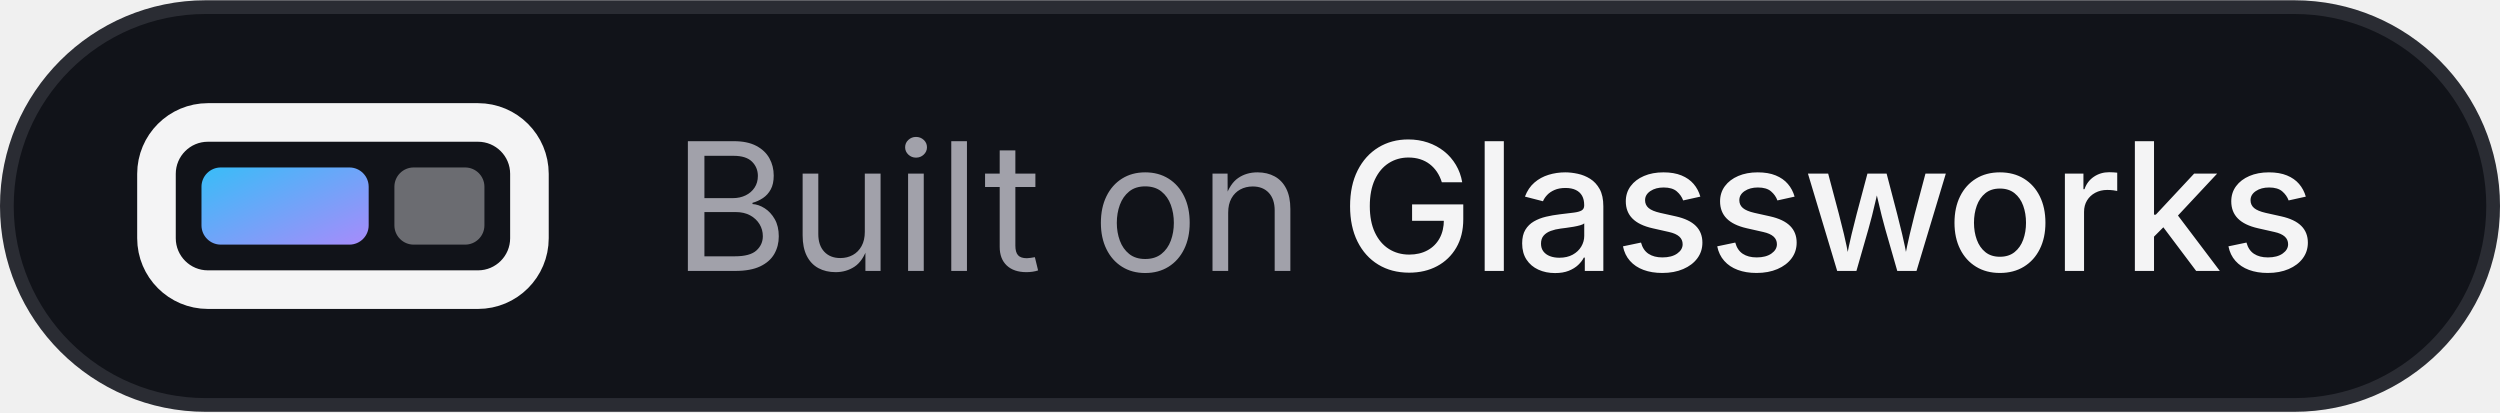
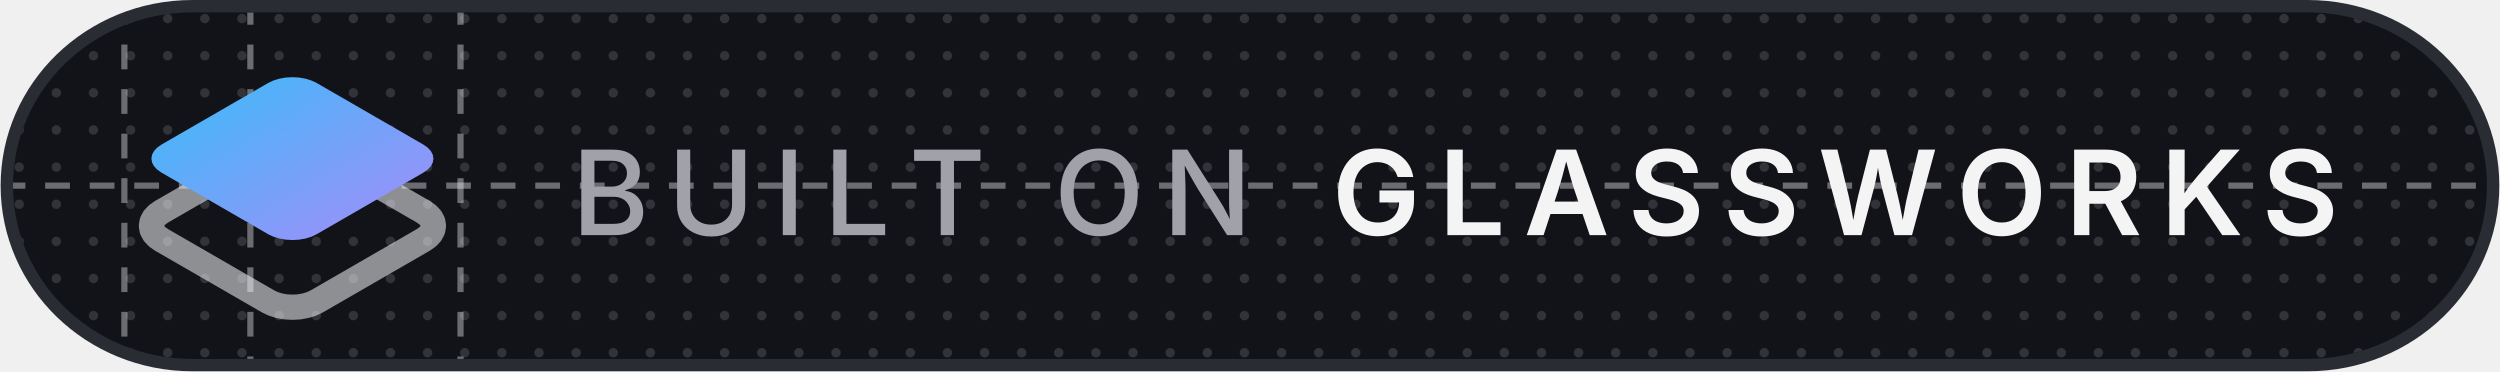
- <svg xmlns="http://www.w3.org/2000/svg" role="img" aria-label="Built on Glassworks" viewBox="0 0 182.24 30.00" width="182" height="30">
+ <svg xmlns="http://www.w3.org/2000/svg" role="img" aria-label="Built on Glassworks" viewBox="0 0 201.9 30" width="202" height="30">
  <defs>
    <linearGradient id="lit" x1="0" y1="0" x2="1" y2="1">
      <stop offset="0" stop-color="#38bdf8" />
      <stop offset="1" stop-color="#a78bfa" />
    </linearGradient>
+     <linearGradient id="litH" x1="0" y1="0" x2="1" y2="0">
+       <stop offset="0" stop-color="#38bdf8" />
+       <stop offset="1" stop-color="#a78bfa" />
+     </linearGradient>
+     <linearGradient id="ember" x1="0" y1="0" x2="1" y2="1">
+       <stop offset="0" stop-color="#fdba74" />
+       <stop offset="1" stop-color="#f43f5e" />
+     </linearGradient>
+     <linearGradient id="emberH" x1="0" y1="0" x2="1" y2="0">
+       <stop offset="0" stop-color="#fdba74" />
+       <stop offset="1" stop-color="#f43f5e" />
+     </linearGradient>
+     <pattern id="dot" width="3" height="3" patternUnits="userSpaceOnUse">
+       <circle cx="1.5" cy="1.5" r=".38" fill="#ffffff" fill-opacity=".14" />
+     </pattern>
+     <pattern id="dotL" width="9" height="9" patternUnits="userSpaceOnUse">
+       <circle cx="4.5" cy="4.5" r=".9" fill="#ffffff" fill-opacity=".09" />
+     </pattern>
+     <radialGradient id="haze" cx=".5" cy="0" r=".9">
+       <stop offset="0" stop-color="#ffffff" stop-opacity=".06" />
+       <stop offset="1" stop-color="#ffffff" stop-opacity="0" />
+     </radialGradient>
+     <radialGradient id="litHaze" cx=".1" cy=".5" r=".7">
+       <stop offset="0" stop-color="#38bdf8" stop-opacity=".22" />
+       <stop offset=".6" stop-color="#a78bfa" stop-opacity=".06" />
+       <stop offset="1" stop-color="#a78bfa" stop-opacity="0" />
+     </radialGradient>
+     <radialGradient id="emberHaze" cx=".05" cy="1" r=".8">
+       <stop offset="0" stop-color="#f43f5e" stop-opacity=".2" />
+       <stop offset=".6" stop-color="#fdba74" stop-opacity=".05" />
+       <stop offset="1" stop-color="#fdba74" stop-opacity="0" />
+     </radialGradient>
+     <filter id="softL" x="-50%" y="-50%" width="200%" height="200%">
+       <feGaussianBlur stdDeviation="8" />
+     </filter>
  </defs>
-   <rect x=".5" y=".5" width="181.24" height="29.00" rx="14.50" fill="#111319" stroke="#2a2c33" />
-   <g transform="translate(10.00 7.50) scale(0.9375)">
-     <rect x="1.5" y="1.5" width="29" height="13" rx="4" fill="none" stroke="#f4f4f5" stroke-width="3" />
-     <rect x="5" y="5" width="13" height="6" rx="1.5" fill="url(#lit)" />
-     <rect x="20" y="5" width="7" height="6" rx="1.5" fill="#f4f4f5" fill-opacity=".4" />
+   <clipPath id="clip">
+     <rect x="1" y="1" width="199.896" height="28" rx="14.5" />
+   </clipPath>
+   <rect x=".5" y=".5" width="200.896" height="29" rx="15" fill="#111319" />
+   <g clip-path="url(#clip)">
+     <rect width="201.896" height="30" fill="url(#dot)" />
+     <path d="M10.00 0V30M20.18 0V30M37.16 0V30" stroke="#f4f4f5" stroke-opacity="0.4" stroke-width="0.5" stroke-dasharray="2 1.6" fill="none" />
+     <path d="M0 15H201.90" stroke="#f4f4f5" stroke-opacity="0.4" stroke-width="0.5" stroke-dasharray="2 1.6" fill="none" />
+     <g transform="translate(10.00 1.5) scale(0.2263)">
+       <path d="M106.77 69.00L108.29 70.07L109.42 71.29L110.12 72.62L110.35 74.00L110.12 75.38L109.42 76.71L108.29 77.93L106.77 79.00L68.66 101.00L66.80 101.88L64.69 102.53L62.39 102.94L60.00 103.07L57.61 102.94L55.31 102.53L53.20 101.88L51.34 101.00L13.23 79.00L11.71 77.93L10.58 76.71L9.88 75.38L9.65 74.00L9.88 72.62L10.58 71.29L11.71 70.07L13.23 69.00L51.34 47.00L53.20 46.12L55.31 45.47L57.61 45.06L60.00 44.93L62.39 45.06L64.69 45.47L66.80 46.12L68.66 47.00Z" fill="none" stroke="#f4f4f5" stroke-opacity="0.55" stroke-width="9" stroke-linejoin="round" />
+       <path d="M106.77 45.00L108.29 46.07L109.42 47.29L110.12 48.62L110.35 50.00L110.12 51.38L109.42 52.71L108.29 53.93L106.77 55.00L68.66 77.00L66.80 77.88L64.69 78.53L62.39 78.94L60.00 79.07L57.61 78.94L55.31 78.53L53.20 77.88L51.34 77.00L13.23 55.00L11.71 53.93L10.58 52.71L9.88 51.38L9.65 50.00L9.88 48.62L10.58 47.29L11.71 46.07L13.23 45.00L51.34 23.00L53.20 22.12L55.31 21.47L57.61 21.06L60.00 20.93L62.39 21.06L64.69 21.47L66.80 22.12L68.66 23.00Z" fill="url(#lit)" />
+     </g>
+     <path d="M49.58 19.00L46.92 19.00L46.92 12.09L49.47 12.09Q50.21 12.09 50.69 12.33Q51.17 12.57 51.41 12.98Q51.65 13.39 51.65 13.90L51.65 13.90Q51.65 14.33 51.49 14.63Q51.33 14.92 51.06 15.10Q50.80 15.28 50.48 15.36L50.48 15.36L50.48 15.43Q50.83 15.45 51.15 15.65Q51.48 15.86 51.70 16.23Q51.92 16.61 51.92 17.14L51.92 17.14Q51.92 17.66 51.67 18.09Q51.42 18.51 50.90 18.75Q50.39 19.00 49.58 19.00L49.58 19.00ZM47.98 15.90L47.98 18.09L49.48 18.09Q50.22 18.09 50.54 17.80Q50.87 17.52 50.87 17.09L50.87 17.09Q50.87 16.75 50.70 16.49Q50.54 16.22 50.24 16.06Q49.93 15.90 49.52 15.90L49.52 15.90L47.98 15.90ZM47.98 12.99L47.98 15.08L49.37 15.08Q49.72 15.08 50.00 14.95Q50.28 14.81 50.44 14.57Q50.61 14.32 50.61 13.99L50.61 13.99Q50.61 13.56 50.31 13.28Q50.01 12.99 49.40 12.99L49.40 12.99L47.98 12.99ZM57.42 19.11L57.42 19.11Q56.59 19.11 55.97 18.79Q55.34 18.47 55.00 17.91Q54.66 17.35 54.66 16.63L54.66 16.63L54.66 12.09L55.72 12.09L55.72 16.54Q55.72 17.01 55.93 17.37Q56.13 17.73 56.51 17.94Q56.89 18.15 57.42 18.15L57.42 18.15Q57.94 18.15 58.32 17.94Q58.69 17.73 58.90 17.37Q59.10 17.01 59.10 16.54L59.10 16.54L59.10 12.09L60.16 12.09L60.16 16.63Q60.16 17.35 59.82 17.91Q59.48 18.47 58.86 18.79Q58.24 19.11 57.42 19.11ZM63.20 12.09L64.25 12.09L64.25 19.00L63.20 19.00L63.20 12.09ZM71.47 19.00L67.28 19.00L67.28 12.09L68.34 12.09L68.34 18.09L71.47 18.09L71.47 19.00ZM75.96 13.00L73.81 13.00L73.81 12.09L79.17 12.09L79.17 13.00L77.03 13.00L77.03 19.00L75.96 19.00L75.96 13.00ZM88.77 19.09L88.77 19.09Q87.88 19.09 87.17 18.67Q86.46 18.24 86.05 17.45Q85.65 16.65 85.65 15.55L85.65 15.55Q85.65 14.44 86.05 13.64Q86.46 12.85 87.17 12.42Q87.88 12.00 88.77 12.00L88.77 12.00Q89.67 12.00 90.37 12.42Q91.07 12.85 91.48 13.64Q91.88 14.44 91.88 15.55L91.88 15.55Q91.88 16.65 91.48 17.45Q91.07 18.24 90.37 18.67Q89.67 19.09 88.77 19.09ZM88.77 18.13L88.77 18.13Q89.36 18.13 89.83 17.83Q90.29 17.54 90.56 16.96Q90.83 16.38 90.83 15.55L90.83 15.55Q90.83 14.70 90.56 14.13Q90.29 13.55 89.83 13.26Q89.36 12.96 88.77 12.96L88.77 12.96Q88.18 12.96 87.71 13.26Q87.24 13.55 86.97 14.13Q86.70 14.71 86.70 15.55L86.70 15.55Q86.70 16.38 86.97 16.96Q87.24 17.53 87.71 17.83Q88.18 18.13 88.77 18.13ZM95.74 19.00L94.67 19.00L94.67 12.09L95.89 12.09L98.49 16.20Q98.62 16.41 98.79 16.69Q98.95 16.97 99.13 17.33L99.13 17.33Q99.23 17.52 99.32 17.72L99.32 17.72Q99.31 17.52 99.30 17.32L99.30 17.32Q99.27 16.93 99.26 16.59Q99.26 16.25 99.26 16.02L99.26 16.02L99.26 12.09L100.33 12.09L100.33 19.00L99.10 19.00L96.77 15.32Q96.58 15.02 96.41 14.71Q96.23 14.41 96.01 14.00L96.01 14.00Q95.86 13.73 95.67 13.37L95.67 13.37Q95.68 13.69 95.70 13.98L95.70 13.98Q95.72 14.43 95.73 14.77Q95.74 15.11 95.74 15.31L95.74 15.31L95.74 19.00Z" fill="#a1a1aa" />
+     <path d="M111.27 19.09L111.27 19.09Q110.32 19.09 109.60 18.66Q108.88 18.23 108.47 17.44Q108.07 16.64 108.07 15.55L108.07 15.55Q108.07 14.44 108.49 13.64Q108.90 12.84 109.61 12.42Q110.33 12.00 111.23 12.00L111.23 12.00Q111.80 12.00 112.30 12.16Q112.79 12.33 113.18 12.64Q113.57 12.95 113.82 13.37Q114.06 13.79 114.14 14.30L114.14 14.30L112.88 14.30Q112.79 14.02 112.65 13.80Q112.50 13.58 112.29 13.42Q112.09 13.27 111.83 13.19Q111.56 13.10 111.25 13.10L111.25 13.10Q110.69 13.10 110.25 13.39Q109.81 13.67 109.56 14.21Q109.31 14.76 109.31 15.54L109.31 15.54Q109.31 16.32 109.56 16.87Q109.81 17.41 110.25 17.70Q110.70 17.98 111.28 17.98L111.28 17.98Q111.80 17.98 112.19 17.78Q112.58 17.58 112.79 17.20L112.79 17.20Q112.99 16.84 113.00 16.36L113.00 16.36L111.41 16.36L111.41 15.39L114.20 15.39L114.20 16.22Q114.20 17.10 113.82 17.75Q113.45 18.40 112.79 18.74Q112.12 19.09 111.27 19.09ZM121.19 19.00L116.90 19.00L116.90 12.09L118.14 12.09L118.14 17.96L121.19 17.96L121.19 19.00ZM124.67 19.00L123.31 19.00L125.72 12.09L127.30 12.09L129.76 19.00L128.40 19.00L127.82 17.29L125.23 17.29L124.67 19.00ZM125.56 16.29L127.48 16.29L127.18 15.41Q126.99 14.85 126.80 14.15L126.80 14.15Q126.66 13.65 126.50 13.05L126.50 13.05Q126.35 13.66 126.21 14.16L126.21 14.16Q126.02 14.87 125.85 15.41L125.85 15.41L125.56 16.29ZM134.61 19.11L134.61 19.11Q133.81 19.11 133.22 18.86Q132.63 18.61 132.29 18.13Q131.96 17.65 131.93 16.97L131.93 16.97L133.15 16.97Q133.18 17.33 133.38 17.57Q133.57 17.81 133.89 17.93Q134.21 18.05 134.60 18.05L134.60 18.05Q135.01 18.05 135.33 17.92Q135.64 17.80 135.81 17.57Q135.99 17.35 135.99 17.05L135.99 17.05Q135.99 16.78 135.84 16.61Q135.68 16.43 135.40 16.31Q135.12 16.18 134.74 16.09L134.74 16.09L133.96 15.89Q133.09 15.66 132.61 15.21Q132.12 14.76 132.12 14.03L132.12 14.03Q132.12 13.42 132.45 12.96Q132.78 12.50 133.35 12.25Q133.92 12.00 134.65 12.00L134.65 12.00Q135.38 12.00 135.94 12.25Q136.50 12.51 136.81 12.96Q137.12 13.41 137.14 13.98L137.14 13.98L135.94 13.98Q135.89 13.54 135.54 13.29Q135.19 13.05 134.63 13.05L134.63 13.05Q134.24 13.05 133.96 13.17Q133.68 13.29 133.53 13.49Q133.37 13.69 133.37 13.96L133.37 13.96Q133.37 14.25 133.55 14.43Q133.73 14.62 134.00 14.73Q134.27 14.84 134.55 14.91L134.55 14.91L135.20 15.08Q135.58 15.17 135.94 15.32Q136.31 15.47 136.60 15.71Q136.89 15.94 137.06 16.28Q137.23 16.61 137.23 17.06L137.23 17.06Q137.23 17.67 136.92 18.13Q136.61 18.59 136.02 18.85Q135.44 19.11 134.61 19.11ZM142.29 19.11L142.29 19.11Q141.49 19.11 140.90 18.86Q140.31 18.61 139.97 18.13Q139.64 17.65 139.61 16.97L139.61 16.97L140.83 16.97Q140.86 17.33 141.06 17.57Q141.25 17.81 141.57 17.93Q141.89 18.05 142.28 18.05L142.28 18.05Q142.69 18.05 143.00 17.92Q143.32 17.80 143.49 17.57Q143.67 17.35 143.67 17.05L143.67 17.05Q143.67 16.78 143.51 16.61Q143.36 16.43 143.08 16.31Q142.80 16.18 142.42 16.09L142.42 16.09L141.64 15.89Q140.77 15.66 140.29 15.21Q139.80 14.76 139.80 14.03L139.80 14.03Q139.80 13.42 140.13 12.96Q140.46 12.50 141.03 12.25Q141.60 12.00 142.32 12.00L142.32 12.00Q143.06 12.00 143.62 12.25Q144.18 12.51 144.49 12.96Q144.80 13.41 144.82 13.98L144.82 13.98L143.61 13.98Q143.57 13.54 143.22 13.29Q142.87 13.05 142.31 13.05L142.31 13.05Q141.92 13.05 141.64 13.17Q141.35 13.29 141.20 13.49Q141.05 13.69 141.05 13.96L141.05 13.96Q141.05 14.25 141.23 14.43Q141.41 14.62 141.68 14.73Q141.95 14.84 142.23 14.91L142.23 14.91L142.88 15.08Q143.26 15.17 143.62 15.32Q143.98 15.47 144.27 15.71Q144.56 15.94 144.74 16.28Q144.91 16.61 144.91 17.06L144.91 17.06Q144.91 17.67 144.60 18.13Q144.29 18.59 143.70 18.85Q143.12 19.11 142.29 19.11ZM150.36 19.00L148.95 19.00L147.08 12.09L148.41 12.09L149.31 15.77Q149.40 16.17 149.49 16.61Q149.57 17.05 149.65 17.49L149.65 17.49Q149.67 17.64 149.69 17.79L149.69 17.79Q149.72 17.64 149.75 17.49L149.75 17.49Q149.83 17.05 149.91 16.61Q150.00 16.17 150.10 15.77L150.10 15.77L151.04 12.09L152.35 12.09L153.28 15.77Q153.38 16.17 153.47 16.61Q153.56 17.05 153.64 17.49L153.64 17.49Q153.66 17.64 153.69 17.78L153.69 17.78Q153.71 17.64 153.74 17.49L153.74 17.49Q153.82 17.05 153.90 16.61Q153.98 16.17 154.08 15.77L154.08 15.77L154.97 12.09L156.31 12.09L154.44 19.00L153.02 19.00L152.01 15.18Q151.87 14.65 151.77 14.02L151.77 14.02Q151.73 13.79 151.69 13.54L151.69 13.54Q151.65 13.77 151.62 13.99L151.62 13.99Q151.52 14.60 151.37 15.18L151.37 15.18L150.36 19.00ZM161.69 19.09L161.69 19.09Q160.79 19.09 160.07 18.67Q159.35 18.25 158.93 17.46Q158.52 16.66 158.52 15.55L158.52 15.55Q158.52 14.43 158.93 13.64Q159.35 12.84 160.07 12.42Q160.79 12.00 161.69 12.00L161.69 12.00Q162.60 12.00 163.32 12.42Q164.03 12.84 164.45 13.64Q164.86 14.43 164.86 15.55L164.86 15.55Q164.86 16.66 164.45 17.46Q164.03 18.25 163.32 18.67Q162.60 19.09 161.69 19.09ZM161.69 17.98L161.69 17.98Q162.26 17.98 162.69 17.70Q163.12 17.42 163.37 16.88Q163.61 16.33 163.61 15.55L163.61 15.55Q163.61 14.76 163.37 14.21Q163.12 13.67 162.69 13.38Q162.26 13.10 161.69 13.10L161.69 13.10Q161.13 13.10 160.69 13.39Q160.26 13.67 160.01 14.22Q159.76 14.76 159.76 15.55L159.76 15.55Q159.76 16.33 160.01 16.88Q160.26 17.42 160.69 17.70Q161.13 17.98 161.69 17.98ZM168.77 19.00L167.54 19.00L167.54 12.09L170.12 12.09Q170.91 12.09 171.46 12.37Q172.00 12.65 172.28 13.14Q172.56 13.64 172.56 14.30Q172.56 14.96 172.27 15.45Q171.99 15.93 171.45 16.20L171.45 16.20Q171.38 16.23 171.31 16.26L171.31 16.26L172.81 19.00L171.42 19.00L170.06 16.46L168.77 16.46L168.77 19.00ZM168.77 13.13L168.77 15.44L169.94 15.44Q170.41 15.44 170.70 15.31Q171.00 15.17 171.14 14.92Q171.29 14.66 171.29 14.30L171.29 14.30Q171.29 13.93 171.14 13.67Q171.00 13.41 170.70 13.27Q170.40 13.13 169.93 13.13L169.93 13.13L168.77 13.13ZM176.47 19.00L175.23 19.00L175.23 12.09L176.47 12.09L176.47 14.14L176.45 15.62Q176.51 15.53 176.57 15.44L176.57 15.44Q176.78 15.13 177.03 14.82Q177.27 14.51 177.57 14.16L177.57 14.16L179.38 12.09L180.92 12.09L178.27 15.08L180.97 19.00L179.51 19.00L177.41 15.90L176.47 16.92L176.47 19.00ZM185.84 19.11L185.84 19.11Q185.04 19.11 184.45 18.86Q183.85 18.61 183.52 18.13Q183.19 17.65 183.16 16.97L183.16 16.97L184.38 16.97Q184.41 17.33 184.61 17.57Q184.80 17.81 185.12 17.93Q185.44 18.05 185.83 18.05L185.83 18.05Q186.24 18.05 186.55 17.92Q186.86 17.80 187.04 17.57Q187.22 17.35 187.22 17.05L187.22 17.05Q187.22 16.78 187.06 16.61Q186.91 16.43 186.63 16.31Q186.34 16.18 185.97 16.09L185.97 16.09L185.18 15.89Q184.32 15.66 183.83 15.21Q183.35 14.76 183.35 14.03L183.35 14.03Q183.35 13.42 183.68 12.96Q184.01 12.50 184.58 12.25Q185.15 12.00 185.87 12.00L185.87 12.00Q186.61 12.00 187.17 12.25Q187.72 12.51 188.04 12.96Q188.35 13.41 188.36 13.98L188.36 13.98L187.16 13.98Q187.11 13.54 186.76 13.29Q186.41 13.05 185.85 13.05L185.85 13.05Q185.46 13.05 185.18 13.17Q184.90 13.29 184.75 13.49Q184.60 13.69 184.60 13.96L184.60 13.96Q184.60 14.25 184.78 14.43Q184.96 14.62 185.23 14.73Q185.50 14.84 185.78 14.91L185.78 14.91L186.42 15.08Q186.81 15.17 187.17 15.32Q187.53 15.47 187.82 15.71Q188.11 15.94 188.28 16.28Q188.46 16.61 188.46 17.06L188.46 17.06Q188.46 17.67 188.14 18.13Q187.83 18.59 187.25 18.85Q186.66 19.11 185.84 19.11Z" fill="#f4f4f5" />
  </g>
-   <path transform="translate(49.00 19.73)" d="M1.143 0.0V-9.458H4.494Q5.484 -9.458 6.129 -9.118Q6.773 -8.779 7.087 -8.211Q7.401 -7.643 7.401 -6.951Q7.401 -6.341 7.186 -5.945Q6.97 -5.548 6.617 -5.313Q6.265 -5.078 5.853 -4.964V-4.875Q6.297 -4.85 6.738 -4.57Q7.179 -4.291 7.474 -3.777Q7.77 -3.263 7.77 -2.52Q7.77 -1.809 7.443 -1.238Q7.116 -0.667 6.417 -0.333Q5.719 0.0 4.602 0.0ZM2.349 -1.066H4.57Q5.675 -1.066 6.141 -1.492Q6.608 -1.917 6.608 -2.533Q6.608 -3.009 6.367 -3.409Q6.125 -3.809 5.684 -4.05Q5.243 -4.291 4.634 -4.291H2.349ZM2.349 -5.307H4.431Q4.938 -5.307 5.351 -5.507Q5.764 -5.707 6.005 -6.072Q6.246 -6.437 6.246 -6.925Q6.246 -7.541 5.818 -7.966Q5.389 -8.392 4.469 -8.392H2.349ZM11.915 0.089Q11.197 0.089 10.655 -0.206Q10.112 -0.501 9.81 -1.098Q9.509 -1.695 9.509 -2.59V-7.097H10.651V-2.685Q10.651 -1.866 11.083 -1.403Q11.515 -0.939 12.257 -0.939Q12.765 -0.939 13.168 -1.162Q13.571 -1.384 13.806 -1.812Q14.041 -2.241 14.041 -2.844V-7.097H15.19V0.0H14.085V-1.72H14.238Q13.908 -0.724 13.302 -0.317Q12.695 0.089 11.915 0.089ZM17.196 0.0V-7.097H18.338V0.0ZM17.773 -8.258Q17.45 -8.258 17.215 -8.48Q16.98 -8.703 16.98 -9.014Q16.98 -9.331 17.215 -9.55Q17.45 -9.769 17.773 -9.769Q18.104 -9.769 18.338 -9.55Q18.573 -9.331 18.573 -9.014Q18.573 -8.703 18.338 -8.48Q18.104 -8.258 17.773 -8.258ZM21.487 -9.458V0.0H20.344V-9.458ZM26.476 -7.097V-6.119H22.807V-7.097ZM23.874 -8.785H25.016V-1.841Q25.016 -1.365 25.21 -1.146Q25.403 -0.927 25.854 -0.927Q25.962 -0.927 26.13 -0.952Q26.298 -0.978 26.438 -1.003L26.673 -0.038Q26.495 0.025 26.27 0.057Q26.044 0.089 25.822 0.089Q24.902 0.089 24.388 -0.397Q23.874 -0.882 23.874 -1.752ZM34.48 0.152Q33.516 0.152 32.789 -0.305Q32.062 -0.762 31.656 -1.587Q31.25 -2.412 31.25 -3.504Q31.25 -4.615 31.656 -5.443Q32.062 -6.271 32.789 -6.729Q33.516 -7.186 34.48 -7.186Q35.452 -7.186 36.182 -6.729Q36.912 -6.271 37.318 -5.443Q37.724 -4.615 37.724 -3.504Q37.724 -2.412 37.318 -1.587Q36.912 -0.762 36.182 -0.305Q35.452 0.152 34.48 0.152ZM34.48 -0.87Q35.198 -0.87 35.661 -1.238Q36.125 -1.606 36.347 -2.206Q36.569 -2.806 36.569 -3.504Q36.569 -4.208 36.347 -4.815Q36.125 -5.421 35.661 -5.792Q35.198 -6.164 34.48 -6.164Q33.77 -6.164 33.312 -5.792Q32.855 -5.421 32.633 -4.818Q32.411 -4.215 32.411 -3.504Q32.411 -2.806 32.633 -2.206Q32.855 -1.606 33.312 -1.238Q33.77 -0.87 34.48 -0.87ZM40.53 -4.253V0.0H39.387V-7.097H40.485L40.492 -5.376H40.333Q40.657 -6.36 41.257 -6.773Q41.856 -7.186 42.663 -7.186Q43.38 -7.186 43.919 -6.89Q44.459 -6.595 44.76 -6.002Q45.062 -5.408 45.062 -4.507V0.0H43.919V-4.412Q43.919 -5.23 43.491 -5.694Q43.062 -6.157 42.32 -6.157Q41.812 -6.157 41.406 -5.935Q41 -5.713 40.765 -5.288Q40.53 -4.862 40.53 -4.253Z" fill="#a1a1aa" />
-   <path transform="translate(97.70 19.73)" d="M5.021 0.127Q3.737 0.127 2.768 -0.463Q1.8 -1.053 1.257 -2.141Q0.715 -3.229 0.715 -4.72Q0.715 -6.235 1.265 -7.324Q1.815 -8.412 2.773 -8.999Q3.732 -9.585 4.956 -9.585Q5.721 -9.585 6.384 -9.36Q7.048 -9.135 7.57 -8.718Q8.092 -8.301 8.431 -7.728Q8.771 -7.155 8.889 -6.465H7.403Q7.273 -6.883 7.051 -7.214Q6.83 -7.545 6.522 -7.782Q6.214 -8.019 5.825 -8.143Q5.437 -8.267 4.97 -8.267Q4.173 -8.267 3.534 -7.86Q2.895 -7.453 2.524 -6.664Q2.153 -5.874 2.153 -4.727Q2.153 -3.589 2.525 -2.8Q2.897 -2.012 3.544 -1.602Q4.192 -1.191 5.025 -1.191Q5.786 -1.191 6.356 -1.501Q6.926 -1.81 7.24 -2.379Q7.553 -2.948 7.553 -3.723L7.93 -3.656H5.235V-4.849H8.967V-3.765Q8.967 -2.569 8.457 -1.696Q7.948 -0.823 7.059 -0.348Q6.17 0.127 5.021 0.127ZM11.923 -9.458V0.0H10.527V-9.458ZM15.658 0.156Q14.984 0.156 14.44 -0.093Q13.895 -0.342 13.577 -0.825Q13.259 -1.308 13.259 -2.007Q13.259 -2.612 13.492 -2.999Q13.726 -3.385 14.12 -3.612Q14.515 -3.839 15.001 -3.953Q15.487 -4.067 15.992 -4.126Q16.62 -4.202 17.012 -4.25Q17.405 -4.298 17.593 -4.409Q17.781 -4.519 17.781 -4.769V-4.805Q17.781 -5.203 17.628 -5.478Q17.474 -5.753 17.172 -5.9Q16.869 -6.048 16.419 -6.048Q15.959 -6.048 15.627 -5.905Q15.295 -5.762 15.086 -5.542Q14.878 -5.322 14.776 -5.08L13.462 -5.418Q13.704 -6.056 14.155 -6.443Q14.606 -6.831 15.189 -7.008Q15.772 -7.186 16.399 -7.186Q16.827 -7.186 17.309 -7.083Q17.792 -6.981 18.216 -6.716Q18.641 -6.45 18.909 -5.966Q19.177 -5.481 19.177 -4.711V0.0H17.826V-0.972H17.754Q17.617 -0.697 17.344 -0.437Q17.071 -0.177 16.653 -0.01Q16.236 0.156 15.658 0.156ZM15.968 -0.962Q16.541 -0.962 16.947 -1.187Q17.352 -1.411 17.569 -1.777Q17.785 -2.143 17.785 -2.555V-3.467Q17.71 -3.393 17.496 -3.331Q17.283 -3.27 17.013 -3.222Q16.742 -3.175 16.486 -3.142Q16.23 -3.109 16.067 -3.088Q15.675 -3.039 15.347 -2.918Q15.019 -2.798 14.826 -2.576Q14.633 -2.354 14.633 -1.988Q14.633 -1.65 14.807 -1.423Q14.98 -1.195 15.28 -1.079Q15.581 -0.962 15.968 -0.962ZM23.473 0.148Q22.701 0.148 22.102 -0.076Q21.503 -0.299 21.118 -0.734Q20.733 -1.168 20.608 -1.793L21.923 -2.068Q22.07 -1.514 22.468 -1.25Q22.866 -0.985 23.483 -0.985Q24.16 -0.985 24.559 -1.266Q24.958 -1.547 24.958 -1.945Q24.958 -2.284 24.712 -2.506Q24.466 -2.728 23.959 -2.84L22.764 -3.11Q21.779 -3.333 21.297 -3.821Q20.814 -4.308 20.814 -5.073Q20.814 -5.706 21.167 -6.181Q21.519 -6.656 22.138 -6.921Q22.756 -7.186 23.559 -7.186Q24.326 -7.186 24.872 -6.962Q25.418 -6.738 25.758 -6.341Q26.098 -5.944 26.248 -5.416L24.995 -5.139Q24.86 -5.515 24.531 -5.799Q24.203 -6.083 23.573 -6.083Q22.993 -6.083 22.606 -5.822Q22.219 -5.562 22.219 -5.157Q22.219 -4.806 22.477 -4.586Q22.736 -4.366 23.318 -4.233L24.458 -3.979Q25.445 -3.758 25.921 -3.28Q26.398 -2.803 26.398 -2.062Q26.398 -1.415 26.027 -0.917Q25.657 -0.419 24.997 -0.136Q24.338 0.148 23.473 0.148ZM30.344 0.148Q29.572 0.148 28.973 -0.076Q28.374 -0.299 27.99 -0.734Q27.605 -1.168 27.479 -1.793L28.794 -2.068Q28.942 -1.514 29.339 -1.25Q29.737 -0.985 30.355 -0.985Q31.031 -0.985 31.43 -1.266Q31.83 -1.547 31.83 -1.945Q31.83 -2.284 31.584 -2.506Q31.337 -2.728 30.83 -2.84L29.636 -3.11Q28.65 -3.333 28.168 -3.821Q27.686 -4.308 27.686 -5.073Q27.686 -5.706 28.038 -6.181Q28.391 -6.656 29.009 -6.921Q29.628 -7.186 30.43 -7.186Q31.198 -7.186 31.744 -6.962Q32.29 -6.738 32.629 -6.341Q32.969 -5.944 33.119 -5.416L31.866 -5.139Q31.732 -5.515 31.403 -5.799Q31.074 -6.083 30.444 -6.083Q29.865 -6.083 29.477 -5.822Q29.09 -5.562 29.09 -5.157Q29.09 -4.806 29.349 -4.586Q29.608 -4.366 30.19 -4.233L31.33 -3.979Q32.316 -3.758 32.793 -3.28Q33.269 -2.803 33.269 -2.062Q33.269 -1.415 32.899 -0.917Q32.528 -0.419 31.869 -0.136Q31.209 0.148 30.344 0.148ZM36.223 0.0 34.091 -7.097H35.565L36.346 -4.157Q36.517 -3.499 36.714 -2.688Q36.911 -1.876 37.094 -0.865H36.89Q37.072 -1.84 37.269 -2.654Q37.466 -3.469 37.646 -4.157L38.429 -7.097H39.826L40.594 -4.157Q40.767 -3.483 40.962 -2.672Q41.157 -1.86 41.339 -0.865H41.132Q41.32 -1.85 41.511 -2.662Q41.702 -3.473 41.878 -4.157L42.659 -7.097H44.143L42.006 0.0H40.603L39.727 -3.054Q39.596 -3.516 39.469 -4.021Q39.342 -4.526 39.221 -5.054Q39.1 -5.582 38.974 -6.1H39.255Q39.135 -5.587 39.011 -5.056Q38.887 -4.526 38.761 -4.015Q38.634 -3.505 38.502 -3.054L37.626 0.0ZM48.085 0.148Q47.085 0.148 46.341 -0.31Q45.596 -0.767 45.185 -1.592Q44.774 -2.417 44.774 -3.508Q44.774 -4.616 45.185 -5.443Q45.596 -6.27 46.341 -6.728Q47.085 -7.186 48.085 -7.186Q49.089 -7.186 49.835 -6.728Q50.581 -6.27 50.992 -5.443Q51.404 -4.616 51.404 -3.508Q51.404 -2.417 50.992 -1.592Q50.581 -0.767 49.835 -0.31Q49.089 0.148 48.085 0.148ZM48.085 -1.033Q48.732 -1.033 49.155 -1.373Q49.578 -1.712 49.783 -2.276Q49.988 -2.839 49.988 -3.511Q49.988 -4.189 49.783 -4.756Q49.578 -5.323 49.155 -5.664Q48.732 -6.005 48.085 -6.005Q47.441 -6.005 47.023 -5.664Q46.605 -5.323 46.4 -4.758Q46.195 -4.194 46.195 -3.511Q46.195 -2.839 46.4 -2.276Q46.605 -1.712 47.023 -1.373Q47.441 -1.033 48.085 -1.033ZM52.822 0.0V-7.097H54.174V-5.957H54.25Q54.445 -6.535 54.935 -6.866Q55.425 -7.196 56.047 -7.196Q56.181 -7.196 56.354 -7.186Q56.527 -7.176 56.637 -7.162V-5.829Q56.562 -5.852 56.345 -5.878Q56.129 -5.904 55.906 -5.904Q55.422 -5.904 55.038 -5.699Q54.654 -5.495 54.436 -5.136Q54.219 -4.777 54.219 -4.309V0.0ZM59.214 -2.394V-4.101H59.45L62.246 -7.097H63.923L60.714 -3.663H60.479ZM57.923 0.0V-9.458H59.319V0.0ZM62.391 0.0 59.871 -3.352 60.837 -4.34 64.117 0.0ZM67.609 0.148Q66.837 0.148 66.238 -0.076Q65.639 -0.299 65.254 -0.734Q64.869 -1.168 64.744 -1.793L66.059 -2.068Q66.206 -1.514 66.604 -1.25Q67.002 -0.985 67.619 -0.985Q68.296 -0.985 68.695 -1.266Q69.094 -1.547 69.094 -1.945Q69.094 -2.284 68.848 -2.506Q68.602 -2.728 68.095 -2.84L66.9 -3.11Q65.915 -3.333 65.433 -3.821Q64.95 -4.308 64.95 -5.073Q64.95 -5.706 65.303 -6.181Q65.655 -6.656 66.274 -6.921Q66.892 -7.186 67.695 -7.186Q68.462 -7.186 69.008 -6.962Q69.554 -6.738 69.894 -6.341Q70.234 -5.944 70.384 -5.416L69.131 -5.139Q68.996 -5.515 68.667 -5.799Q68.339 -6.083 67.709 -6.083Q67.129 -6.083 66.742 -5.822Q66.355 -5.562 66.355 -5.157Q66.355 -4.806 66.613 -4.586Q66.872 -4.366 67.454 -4.233L68.594 -3.979Q69.581 -3.758 70.057 -3.28Q70.534 -2.803 70.534 -2.062Q70.534 -1.415 70.163 -0.917Q69.793 -0.419 69.133 -0.136Q68.474 0.148 67.609 0.148Z" fill="#f4f4f5" />
+   <rect x=".5" y=".5" width="200.896" height="29" rx="15" fill="none" stroke="#2a2c33" />
</svg>
